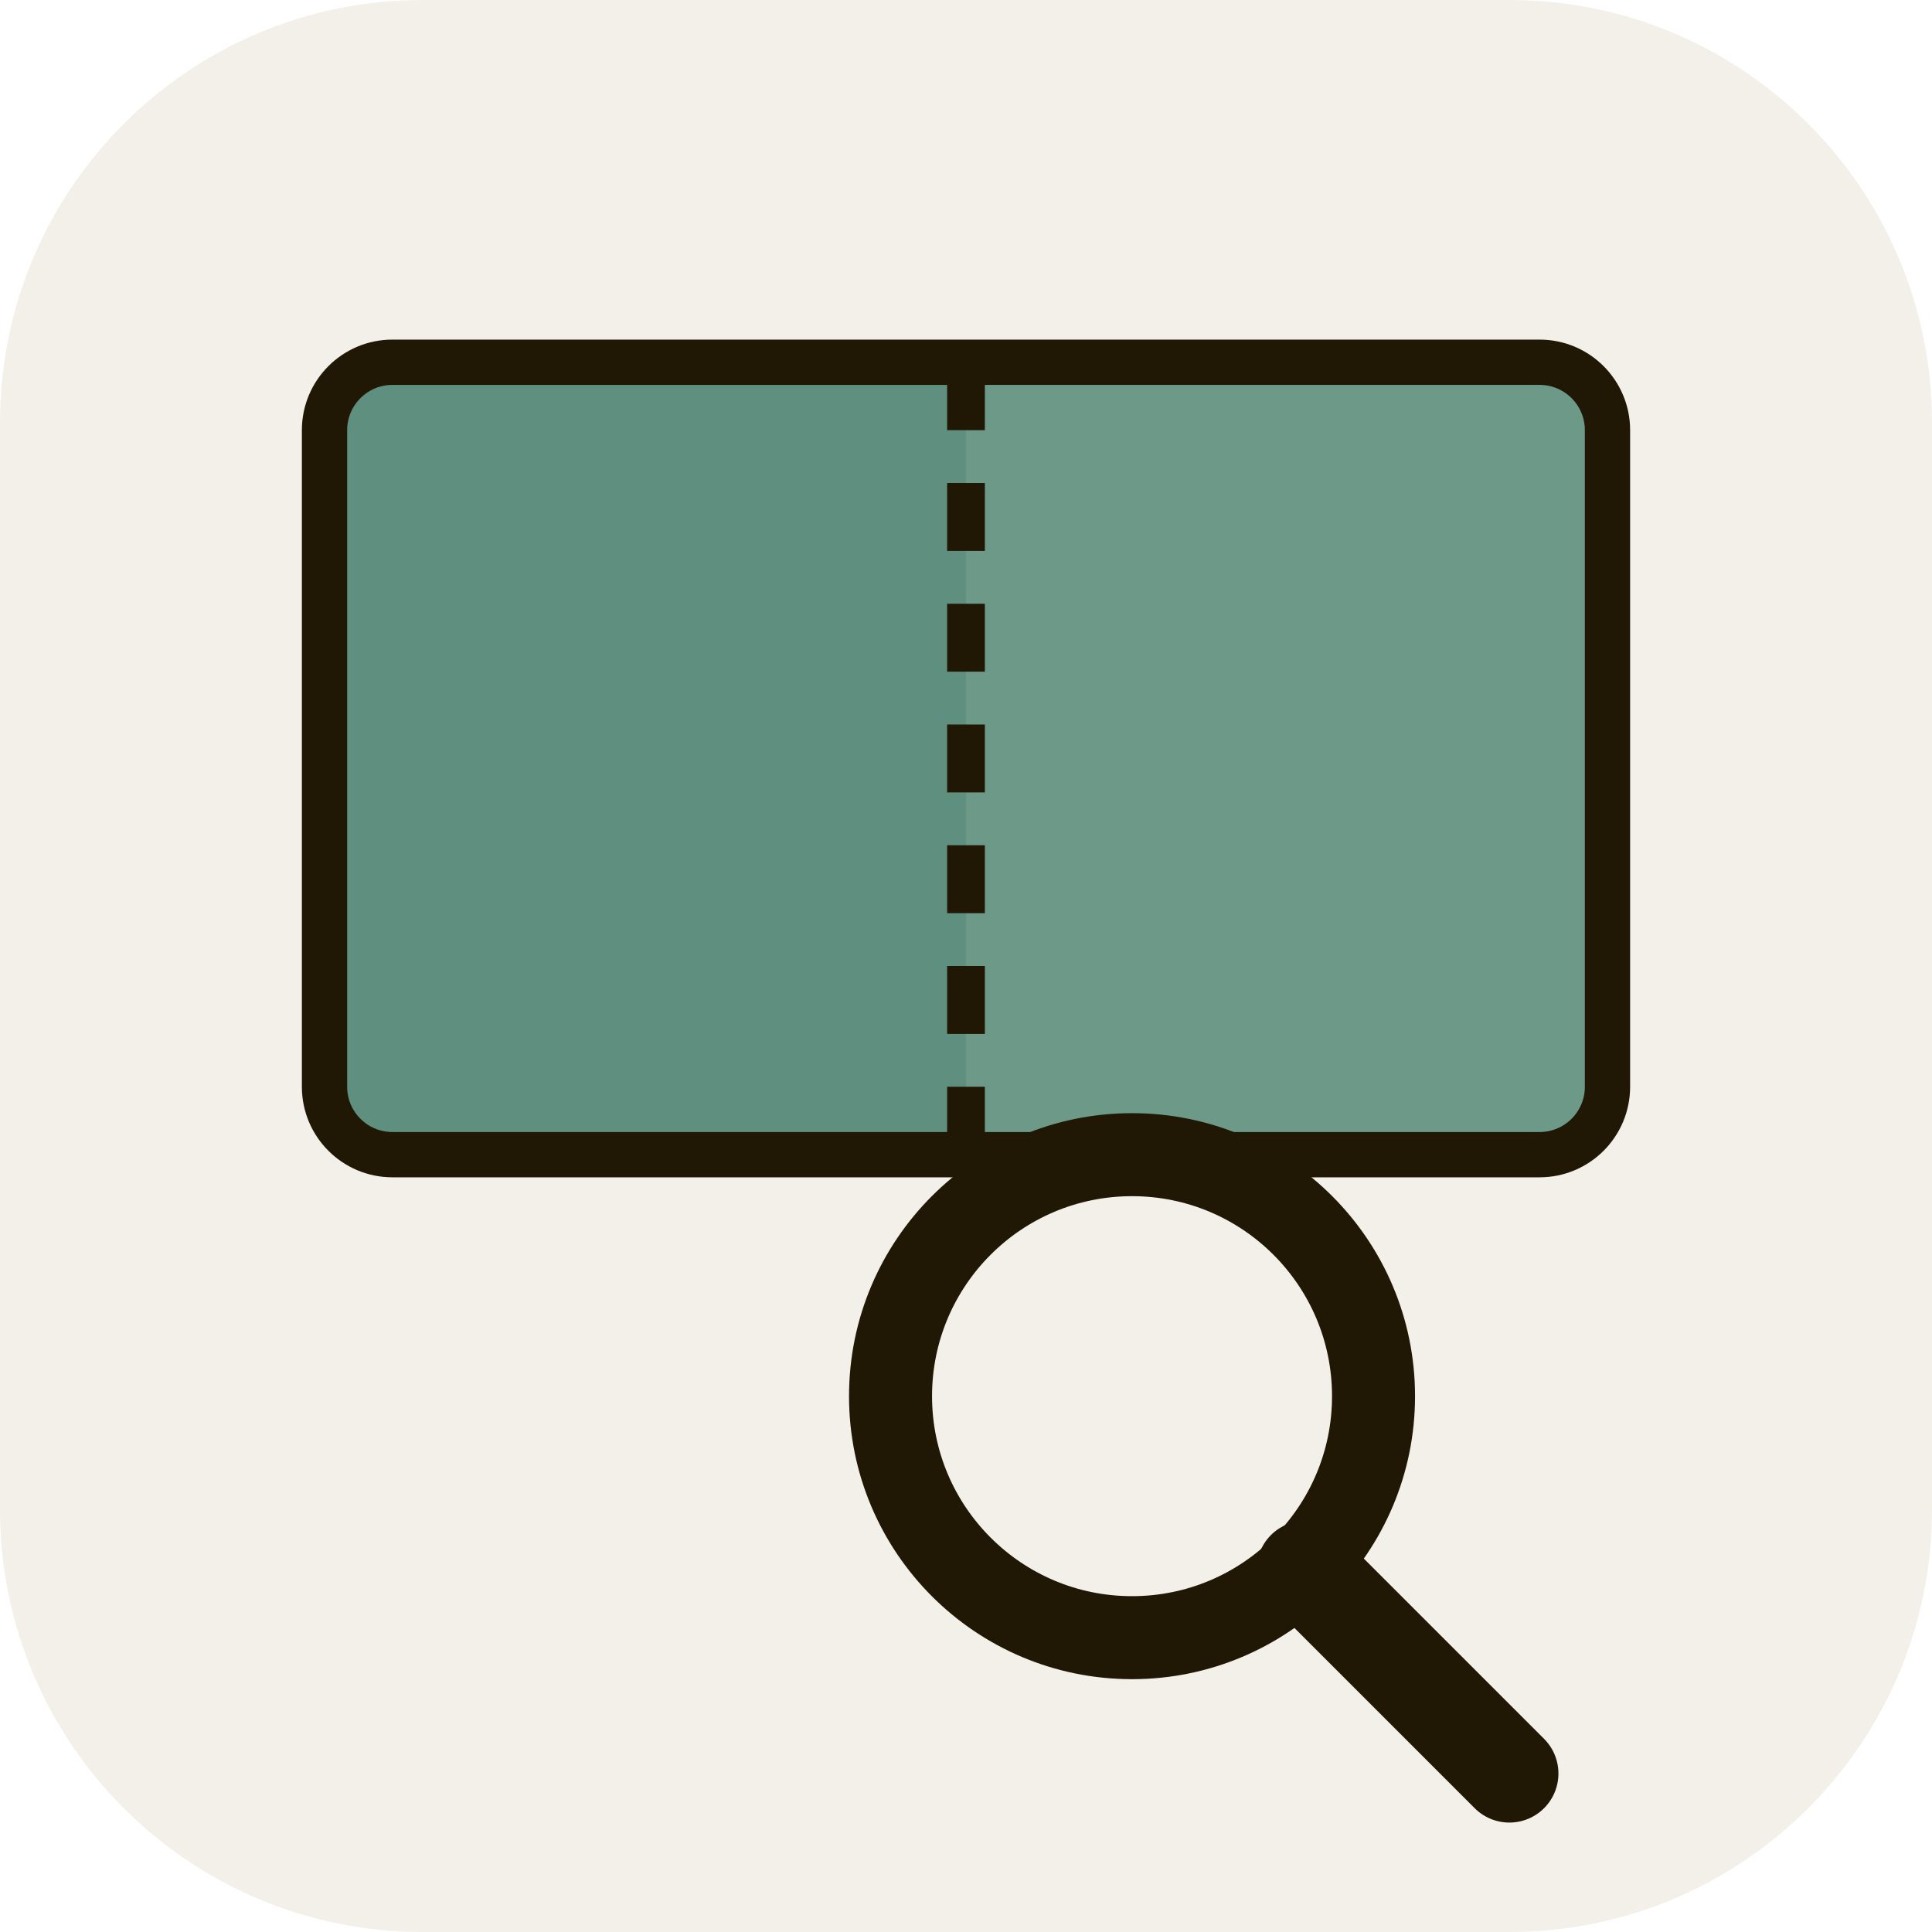
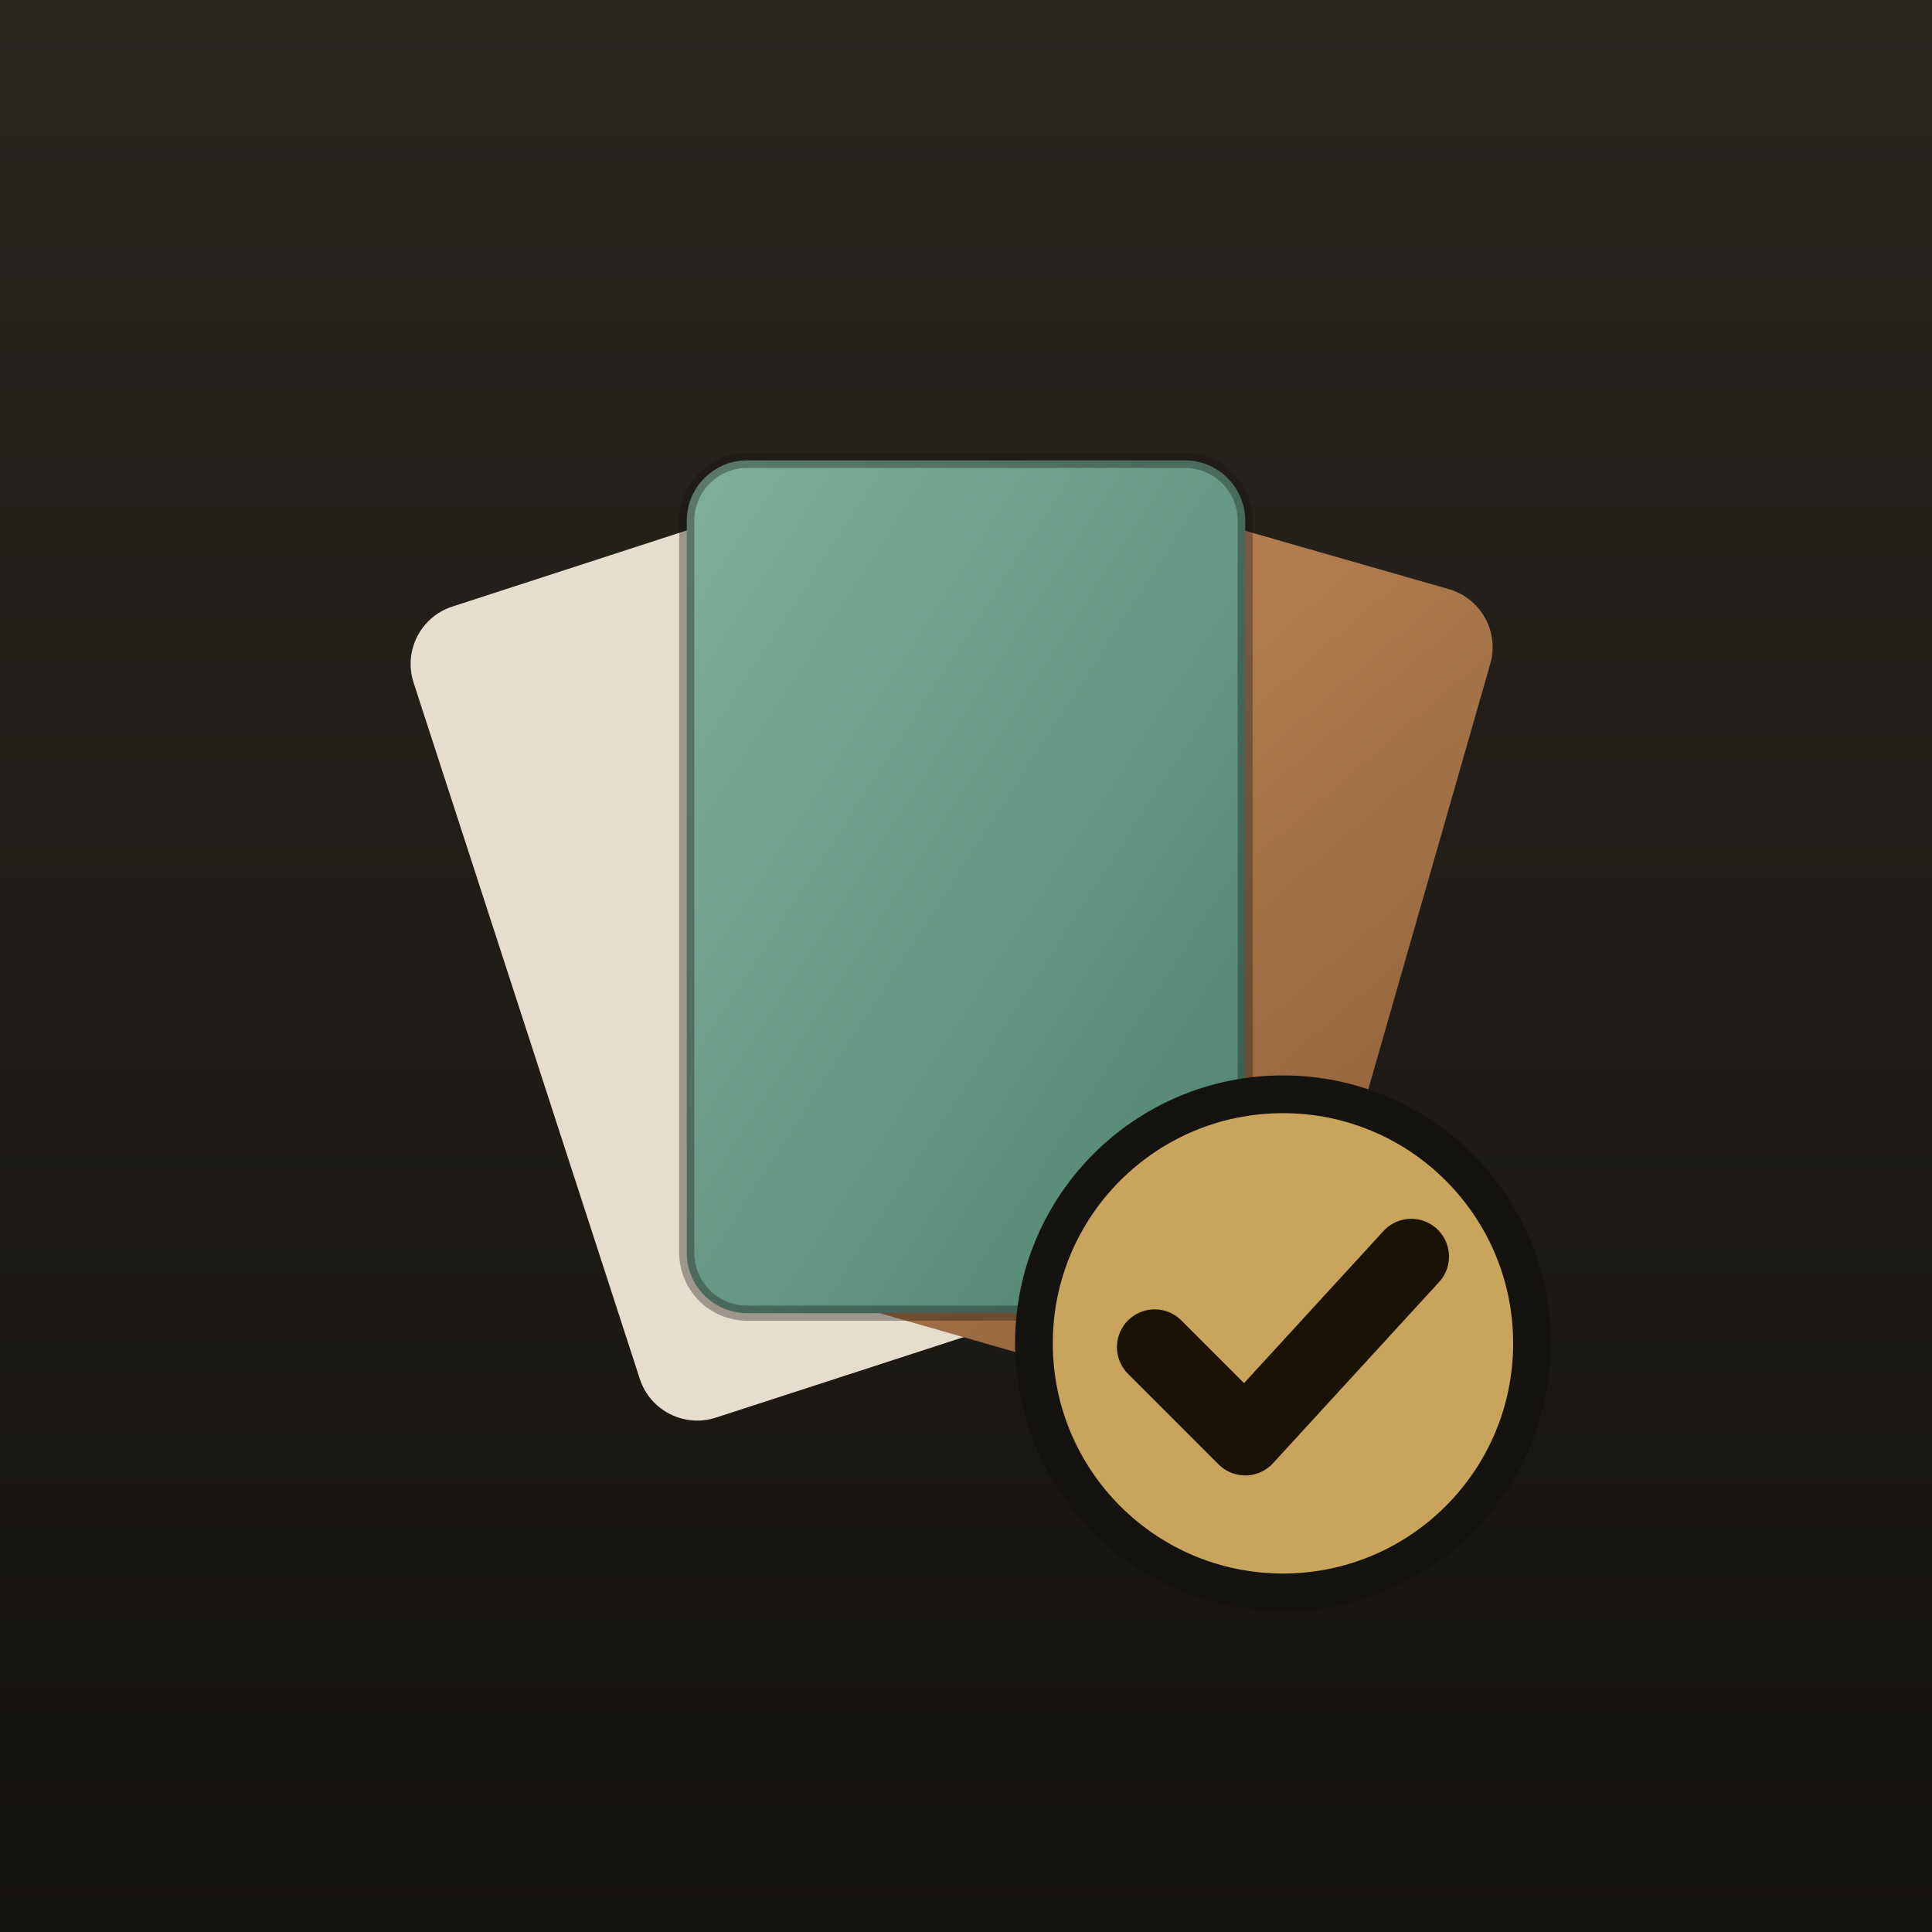
<svg xmlns="http://www.w3.org/2000/svg" viewBox="0 0 512 512">
-   <rect width="512" height="512" rx="112" fill="#f3f0ea" />
-   <rect x="86" y="96" width="170" height="210" rx="18" fill="#5f8f7e" />
-   <rect x="256" y="96" width="170" height="210" rx="18" fill="#6d9a88" />
-   <rect x="86" y="96" width="340" height="210" rx="18" fill="none" stroke="#201804" stroke-width="12" />
-   <path d="M256 96v210" stroke="#201804" stroke-width="10" stroke-dasharray="18 14" />
-   <circle cx="300" cy="370" r="64" fill="none" stroke="#201804" stroke-width="22" />
-   <path d="m346 416 54 54" stroke="#201804" stroke-width="26" stroke-linecap="round" />
+   <defs>
+     <linearGradient id="bg" x1="0" y1="0" x2="0" y2="1">
+       <stop offset="0" stop-color="#2a2620" />
+       <stop offset="1" stop-color="#15130f" />
+     </linearGradient>
+     <linearGradient id="wood" x1="0" y1="0" x2="1" y2="1">
+       <stop offset="0" stop-color="#c08a5a" />
+       <stop offset="1" stop-color="#8e5f38" />
+     </linearGradient>
+     <linearGradient id="teal" x1="0" y1="0" x2="1" y2="1">
+       <stop offset="0" stop-color="#7fb09c" />
+       <stop offset="1" stop-color="#4f8270" />
+     </linearGradient>
+   </defs>
+   <rect width="512" height="512" fill="url(#bg)" />
+   <g transform="translate(256 392)">
+     <g transform="rotate(-18)">
+       <rect x="-74" y="-262" width="148" height="226" rx="16" fill="#e6ddcd" />
+     </g>
+     <g transform="rotate(16)">
+       <rect x="-74" y="-262" width="148" height="226" rx="16" fill="url(#wood)" />
+     </g>
+     <rect x="-74" y="-270" width="148" height="226" rx="16" fill="url(#teal)" />
+     <rect x="-74" y="-270" width="148" height="226" rx="16" fill="none" stroke="#15130f" stroke-opacity=".35" stroke-width="4" />
+   </g>
+   <circle cx="340" cy="356" r="66" fill="#c9a45c" stroke="#15130f" stroke-width="10" />
+   <path d="m306 357 24 24 44-48" fill="none" stroke="#1a1204" stroke-width="20" stroke-linecap="round" stroke-linejoin="round" />
</svg>
